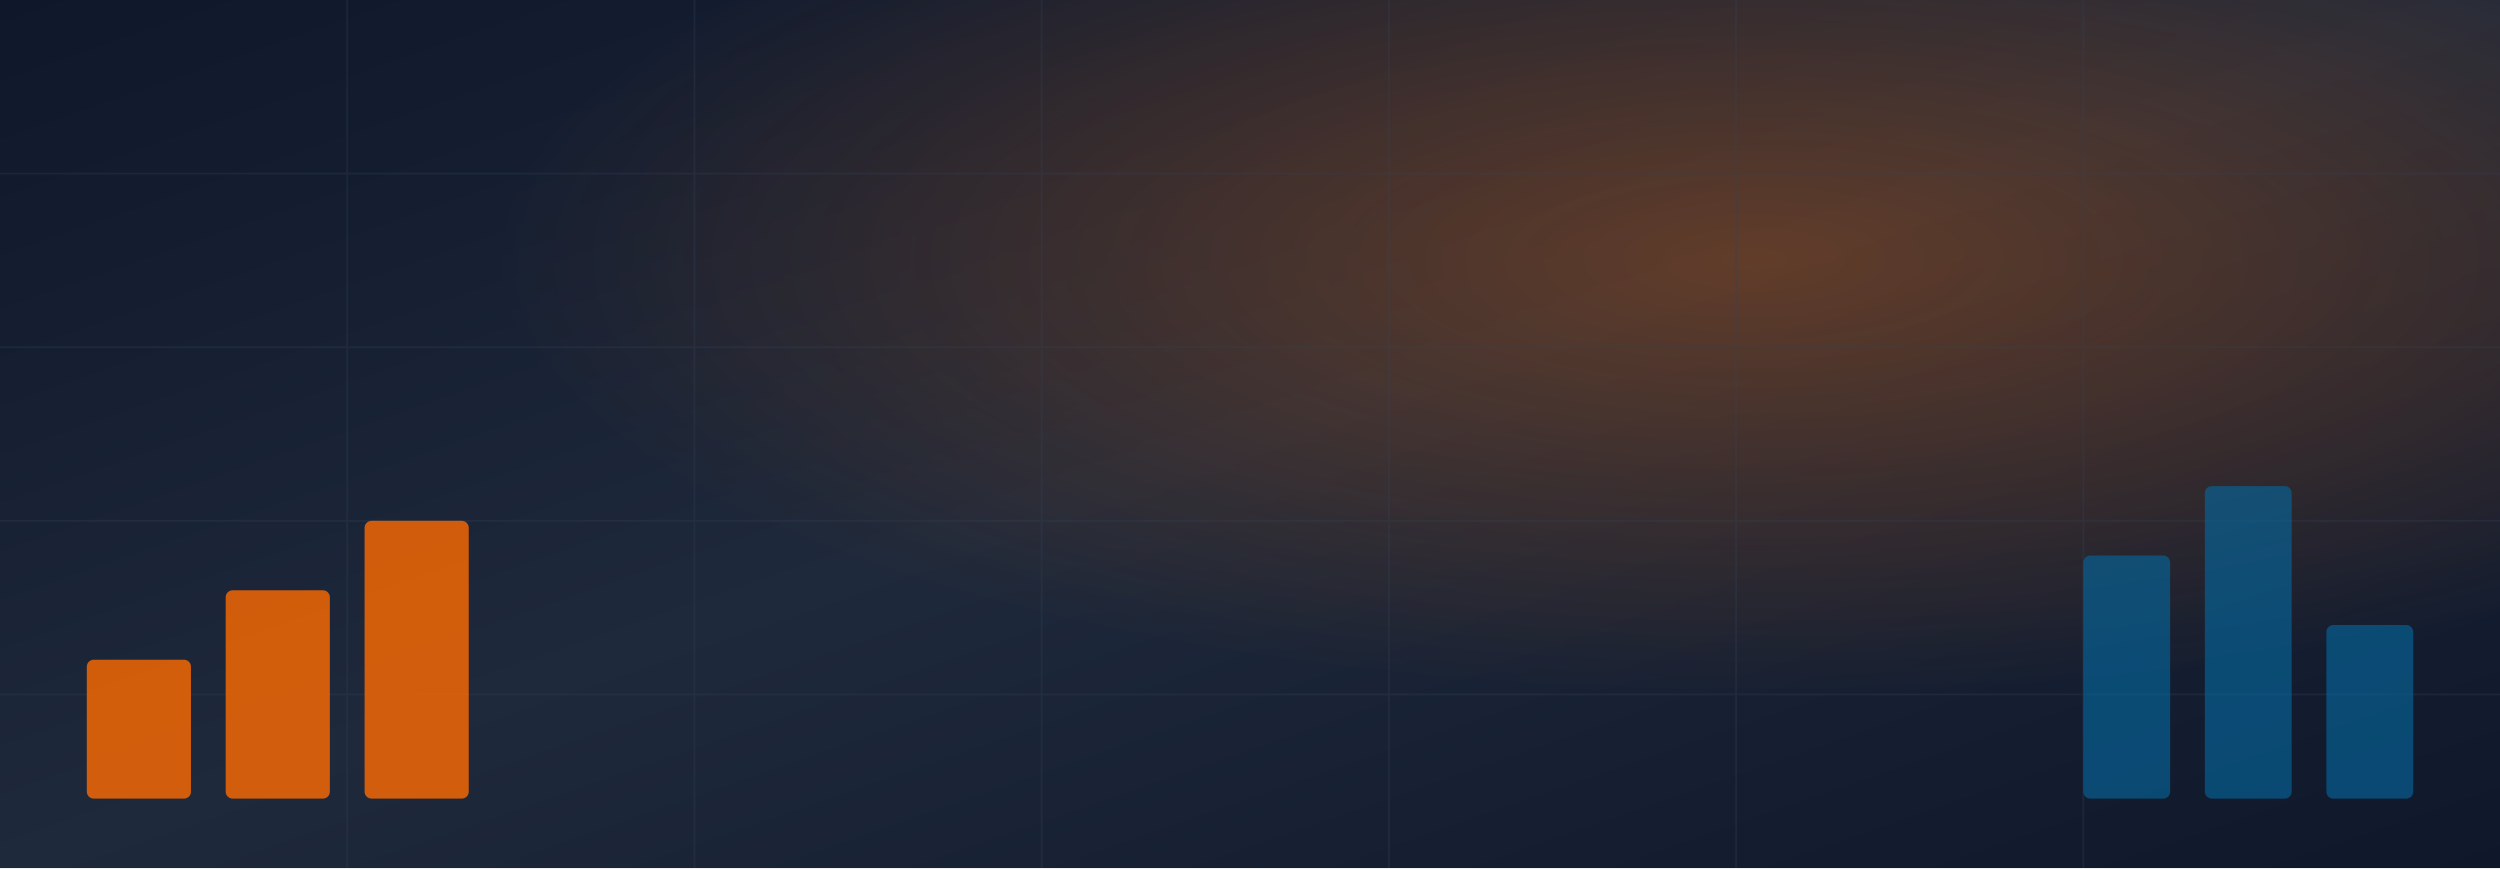
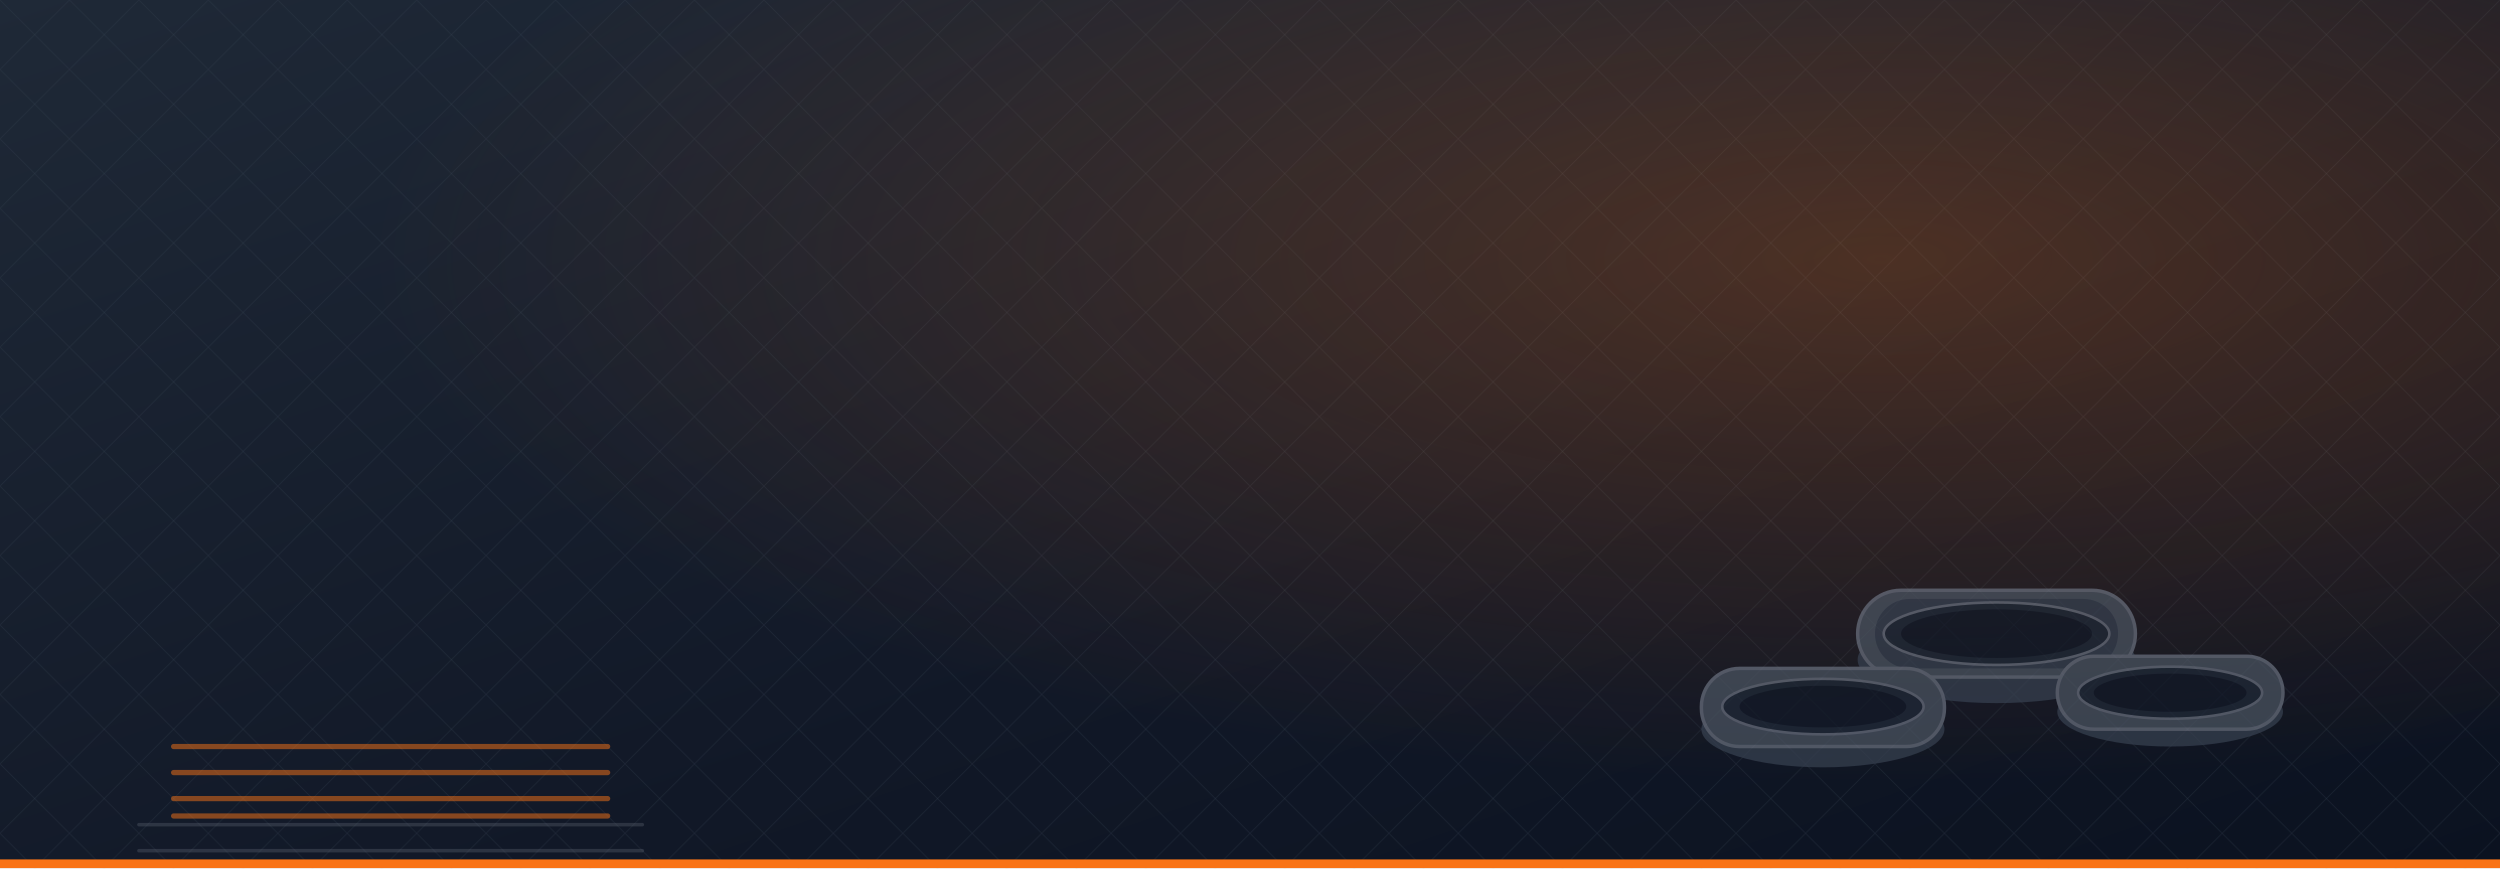
<svg xmlns="http://www.w3.org/2000/svg" width="1440" height="500" viewBox="0 0 1440 500" preserveAspectRatio="xMidYMid slice">
  <defs>
    <linearGradient id="bg1" x1="0" y1="0" x2="1" y2="1">
-       <stop offset="0%" stop-color="#0F172A" />
-       <stop offset="50%" stop-color="#1E293B" />
-       <stop offset="100%" stop-color="#0F172A" />
+       <stop offset="0%" stop-color="#1F2937" />
+       <stop offset="60%" stop-color="#111827" />
+       <stop offset="100%" stop-color="#0B1220" />
    </linearGradient>
-     <radialGradient id="glow1" cx="0.7" cy="0.3" r="0.5">
-       <stop offset="0%" stop-color="#FF6A00" stop-opacity="0.3" />
-       <stop offset="100%" stop-color="#FF6A00" stop-opacity="0" />
+     <radialGradient id="glow1" cx="0.75" cy="0.3" r="0.6">
+       <stop offset="0%" stop-color="#F97316" stop-opacity="0.25" />
+       <stop offset="100%" stop-color="#F97316" stop-opacity="0" />
    </radialGradient>
+     <pattern id="metalPattern" x="0" y="0" width="40" height="40" patternUnits="userSpaceOnUse">
+       <rect width="40" height="40" fill="none" />
+       <line x1="0" y1="0" x2="40" y2="40" stroke="#374151" stroke-width="0.5" opacity="0.3" />
+       <line x1="40" y1="0" x2="0" y2="40" stroke="#374151" stroke-width="0.5" opacity="0.3" />
+     </pattern>
  </defs>
  <rect width="1440" height="500" fill="url(#bg1)" />
+   <rect width="1440" height="500" fill="url(#metalPattern)" />
  <rect width="1440" height="500" fill="url(#glow1)" />
-   <g stroke="#334155" stroke-width="1" opacity="0.3">
-     <line x1="0" y1="100" x2="1440" y2="100" />
-     <line x1="0" y1="200" x2="1440" y2="200" />
-     <line x1="0" y1="300" x2="1440" y2="300" />
-     <line x1="0" y1="400" x2="1440" y2="400" />
-     <line x1="200" y1="0" x2="200" y2="500" />
-     <line x1="400" y1="0" x2="400" y2="500" />
-     <line x1="600" y1="0" x2="600" y2="500" />
-     <line x1="800" y1="0" x2="800" y2="500" />
-     <line x1="1000" y1="0" x2="1000" y2="500" />
-     <line x1="1200" y1="0" x2="1200" y2="500" />
+   <g opacity="0.7">
+     <ellipse cx="1150" cy="380" rx="80" ry="25" fill="#374151" />
+     <rect x="1070" y="340" width="160" height="50" rx="25" fill="#4B5563" stroke="#6B7280" stroke-width="2" />
+     <rect x="1080" y="345" width="140" height="40" rx="20" fill="#374151" />
+     <ellipse cx="1150" cy="365" rx="65" ry="18" fill="#1F2937" stroke="#6B7280" stroke-width="1.5" />
+     <ellipse cx="1150" cy="365" rx="55" ry="14" fill="#111827" />
+     <ellipse cx="1050" cy="420" rx="70" ry="22" fill="#374151" />
+     <rect x="980" y="385" width="140" height="45" rx="22" fill="#4B5563" stroke="#6B7280" stroke-width="2" />
+     <ellipse cx="1050" cy="407" rx="58" ry="16" fill="#1F2937" stroke="#6B7280" stroke-width="1.5" />
+     <ellipse cx="1050" cy="407" rx="48" ry="12" fill="#111827" />
+     <ellipse cx="1250" cy="410" rx="65" ry="20" fill="#374151" />
+     <rect x="1185" y="378" width="130" height="42" rx="21" fill="#4B5563" stroke="#6B7280" stroke-width="2" />
+     <ellipse cx="1250" cy="399" rx="53" ry="15" fill="#1F2937" stroke="#6B7280" stroke-width="1.5" />
+     <ellipse cx="1250" cy="399" rx="44" ry="11" fill="#111827" />
  </g>
-   <g fill="#FF6A00" opacity="0.8">
-     <rect x="50" y="380" width="60" height="80" rx="4" />
-     <rect x="130" y="340" width="60" height="120" rx="4" />
-     <rect x="210" y="300" width="60" height="160" rx="4" />
+   <g opacity="0.5" stroke="#F97316" stroke-width="3" stroke-linecap="round">
+     <line x1="100" y1="460" x2="350" y2="460" />
+     <line x1="100" y1="445" x2="350" y2="445" />
+     <line x1="100" y1="470" x2="350" y2="470" />
+     <line x1="100" y1="430" x2="350" y2="430" />
  </g>
-   <g fill="#0369A1" opacity="0.6">
-     <rect x="1200" y="320" width="50" height="140" rx="4" />
-     <rect x="1270" y="280" width="50" height="180" rx="4" />
-     <rect x="1340" y="360" width="50" height="100" rx="4" />
+   <g opacity="0.3" stroke="#6B7280" stroke-width="2" stroke-linecap="round">
+     <line x1="80" y1="490" x2="370" y2="490" />
+     <line x1="80" y1="475" x2="370" y2="475" />
  </g>
+   <rect x="0" y="495" width="1440" height="5" fill="#F97316" />
</svg>
